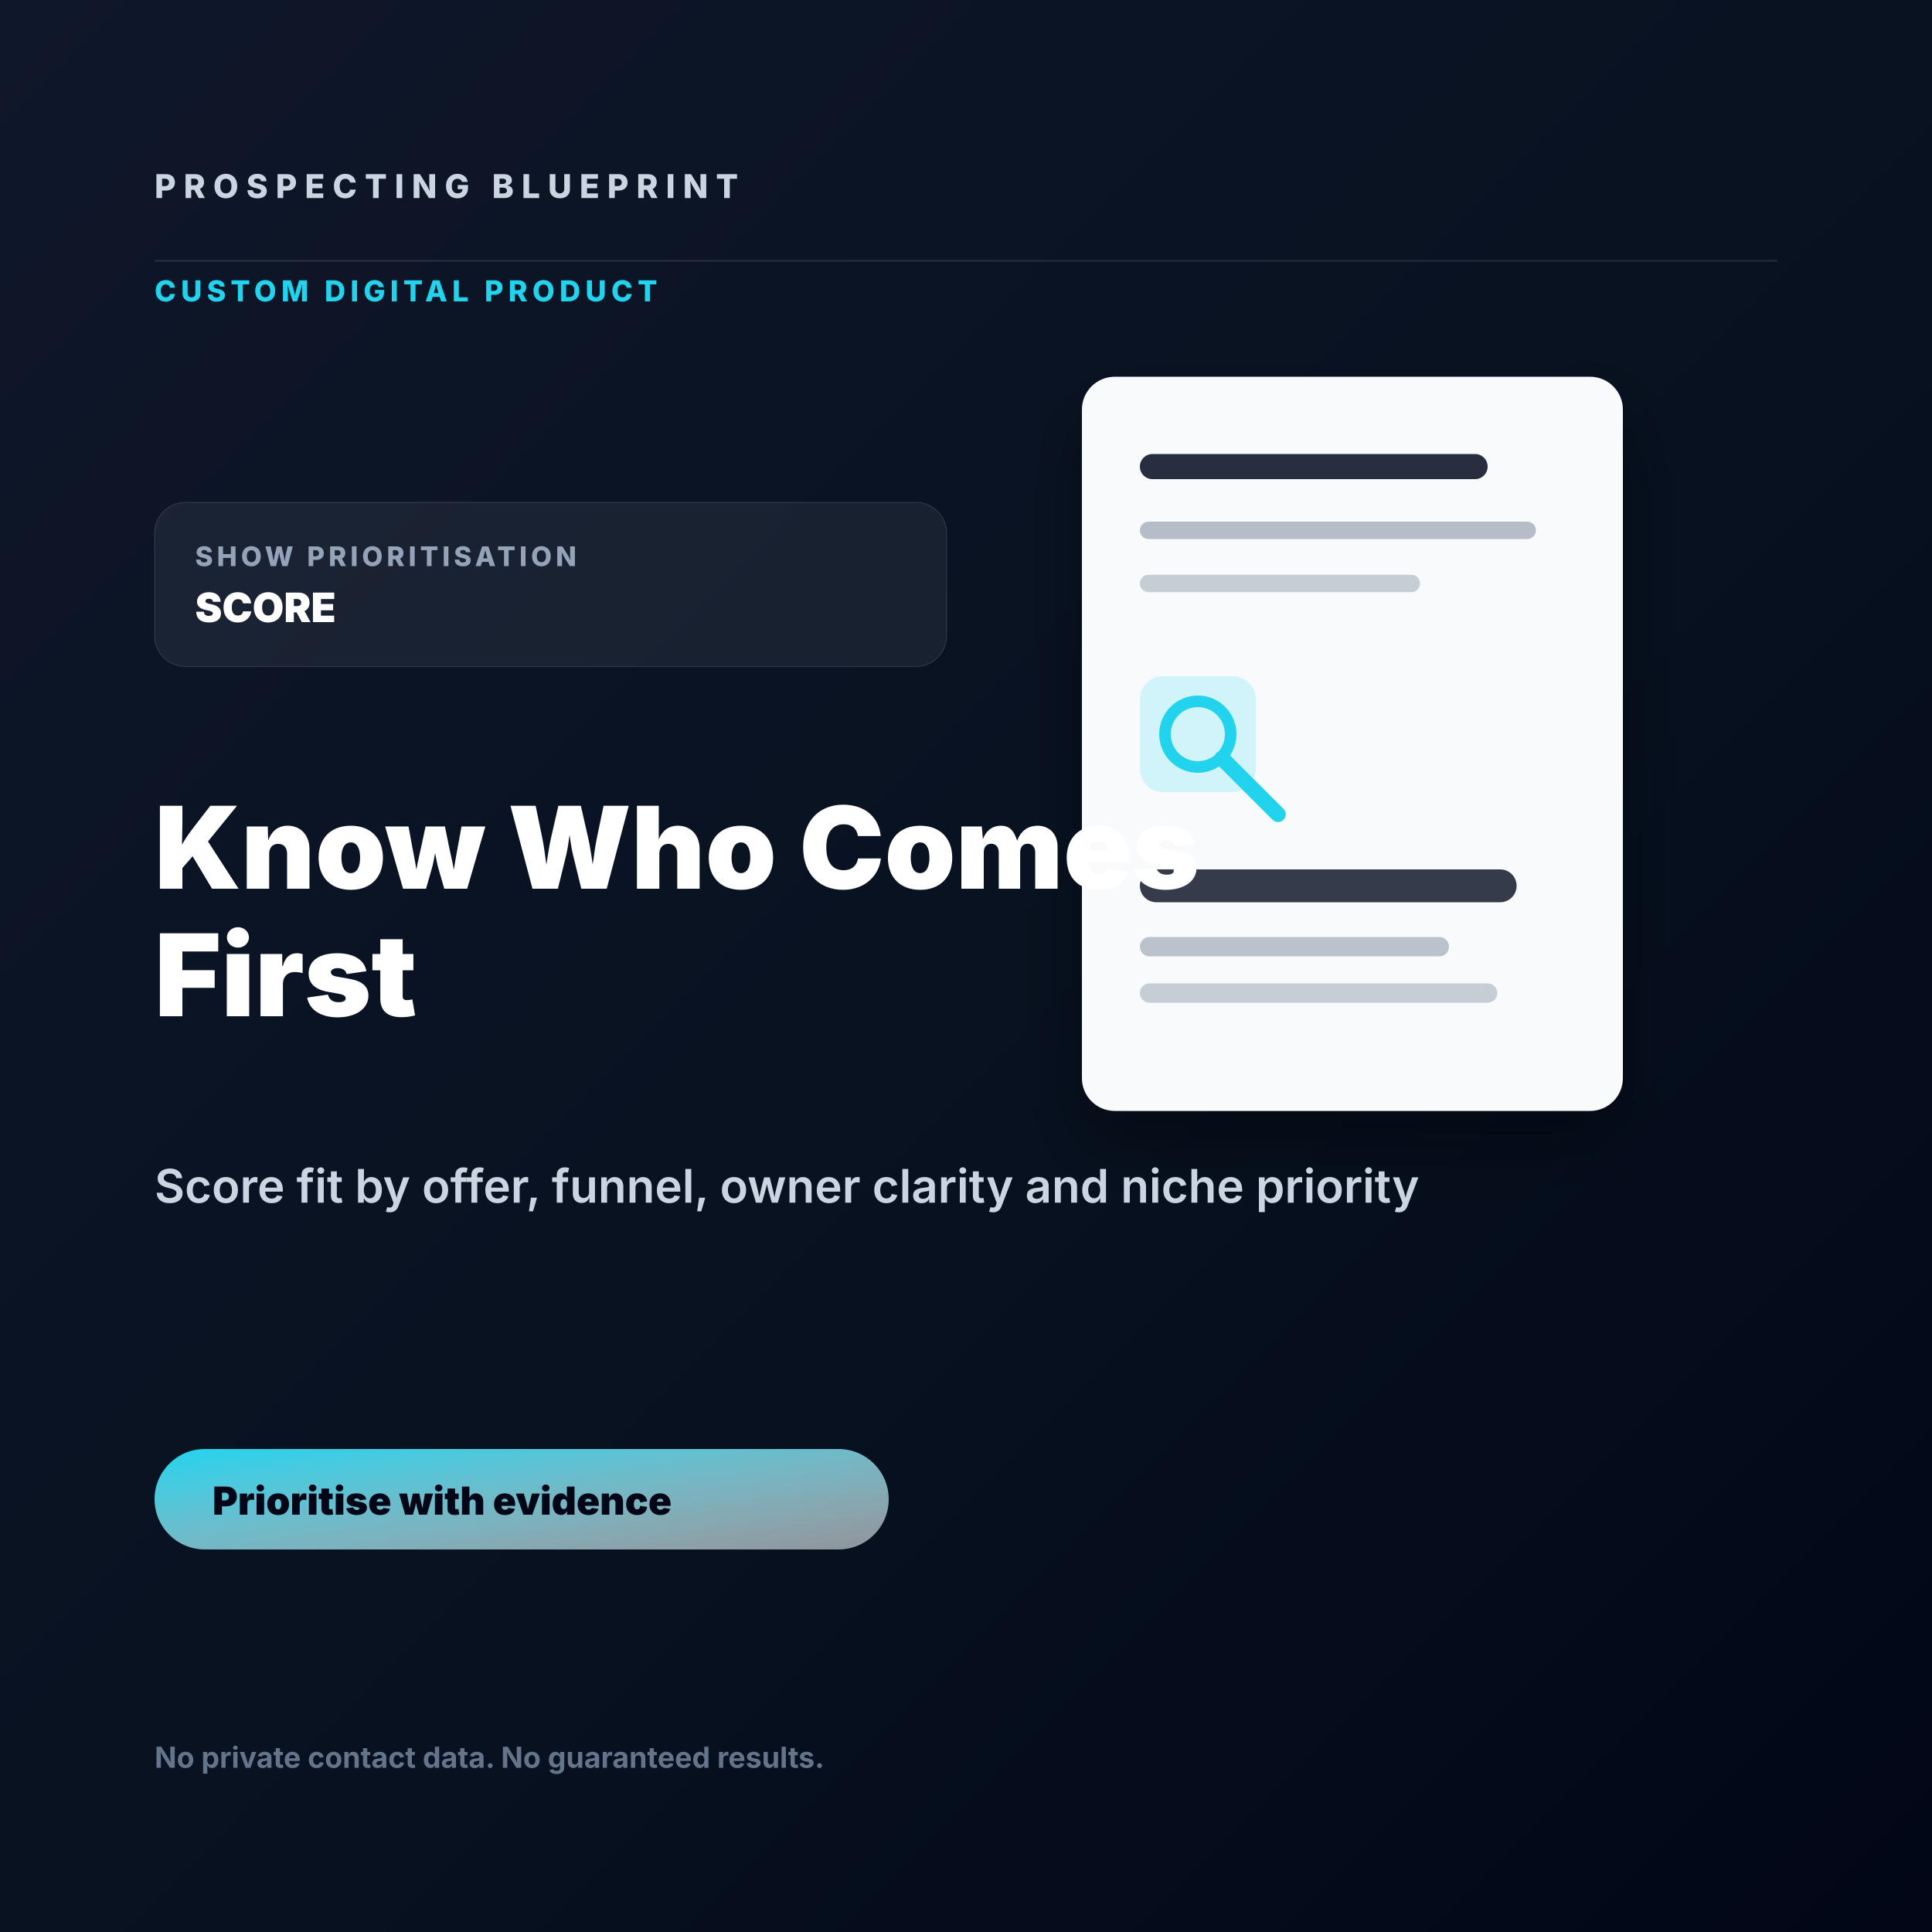
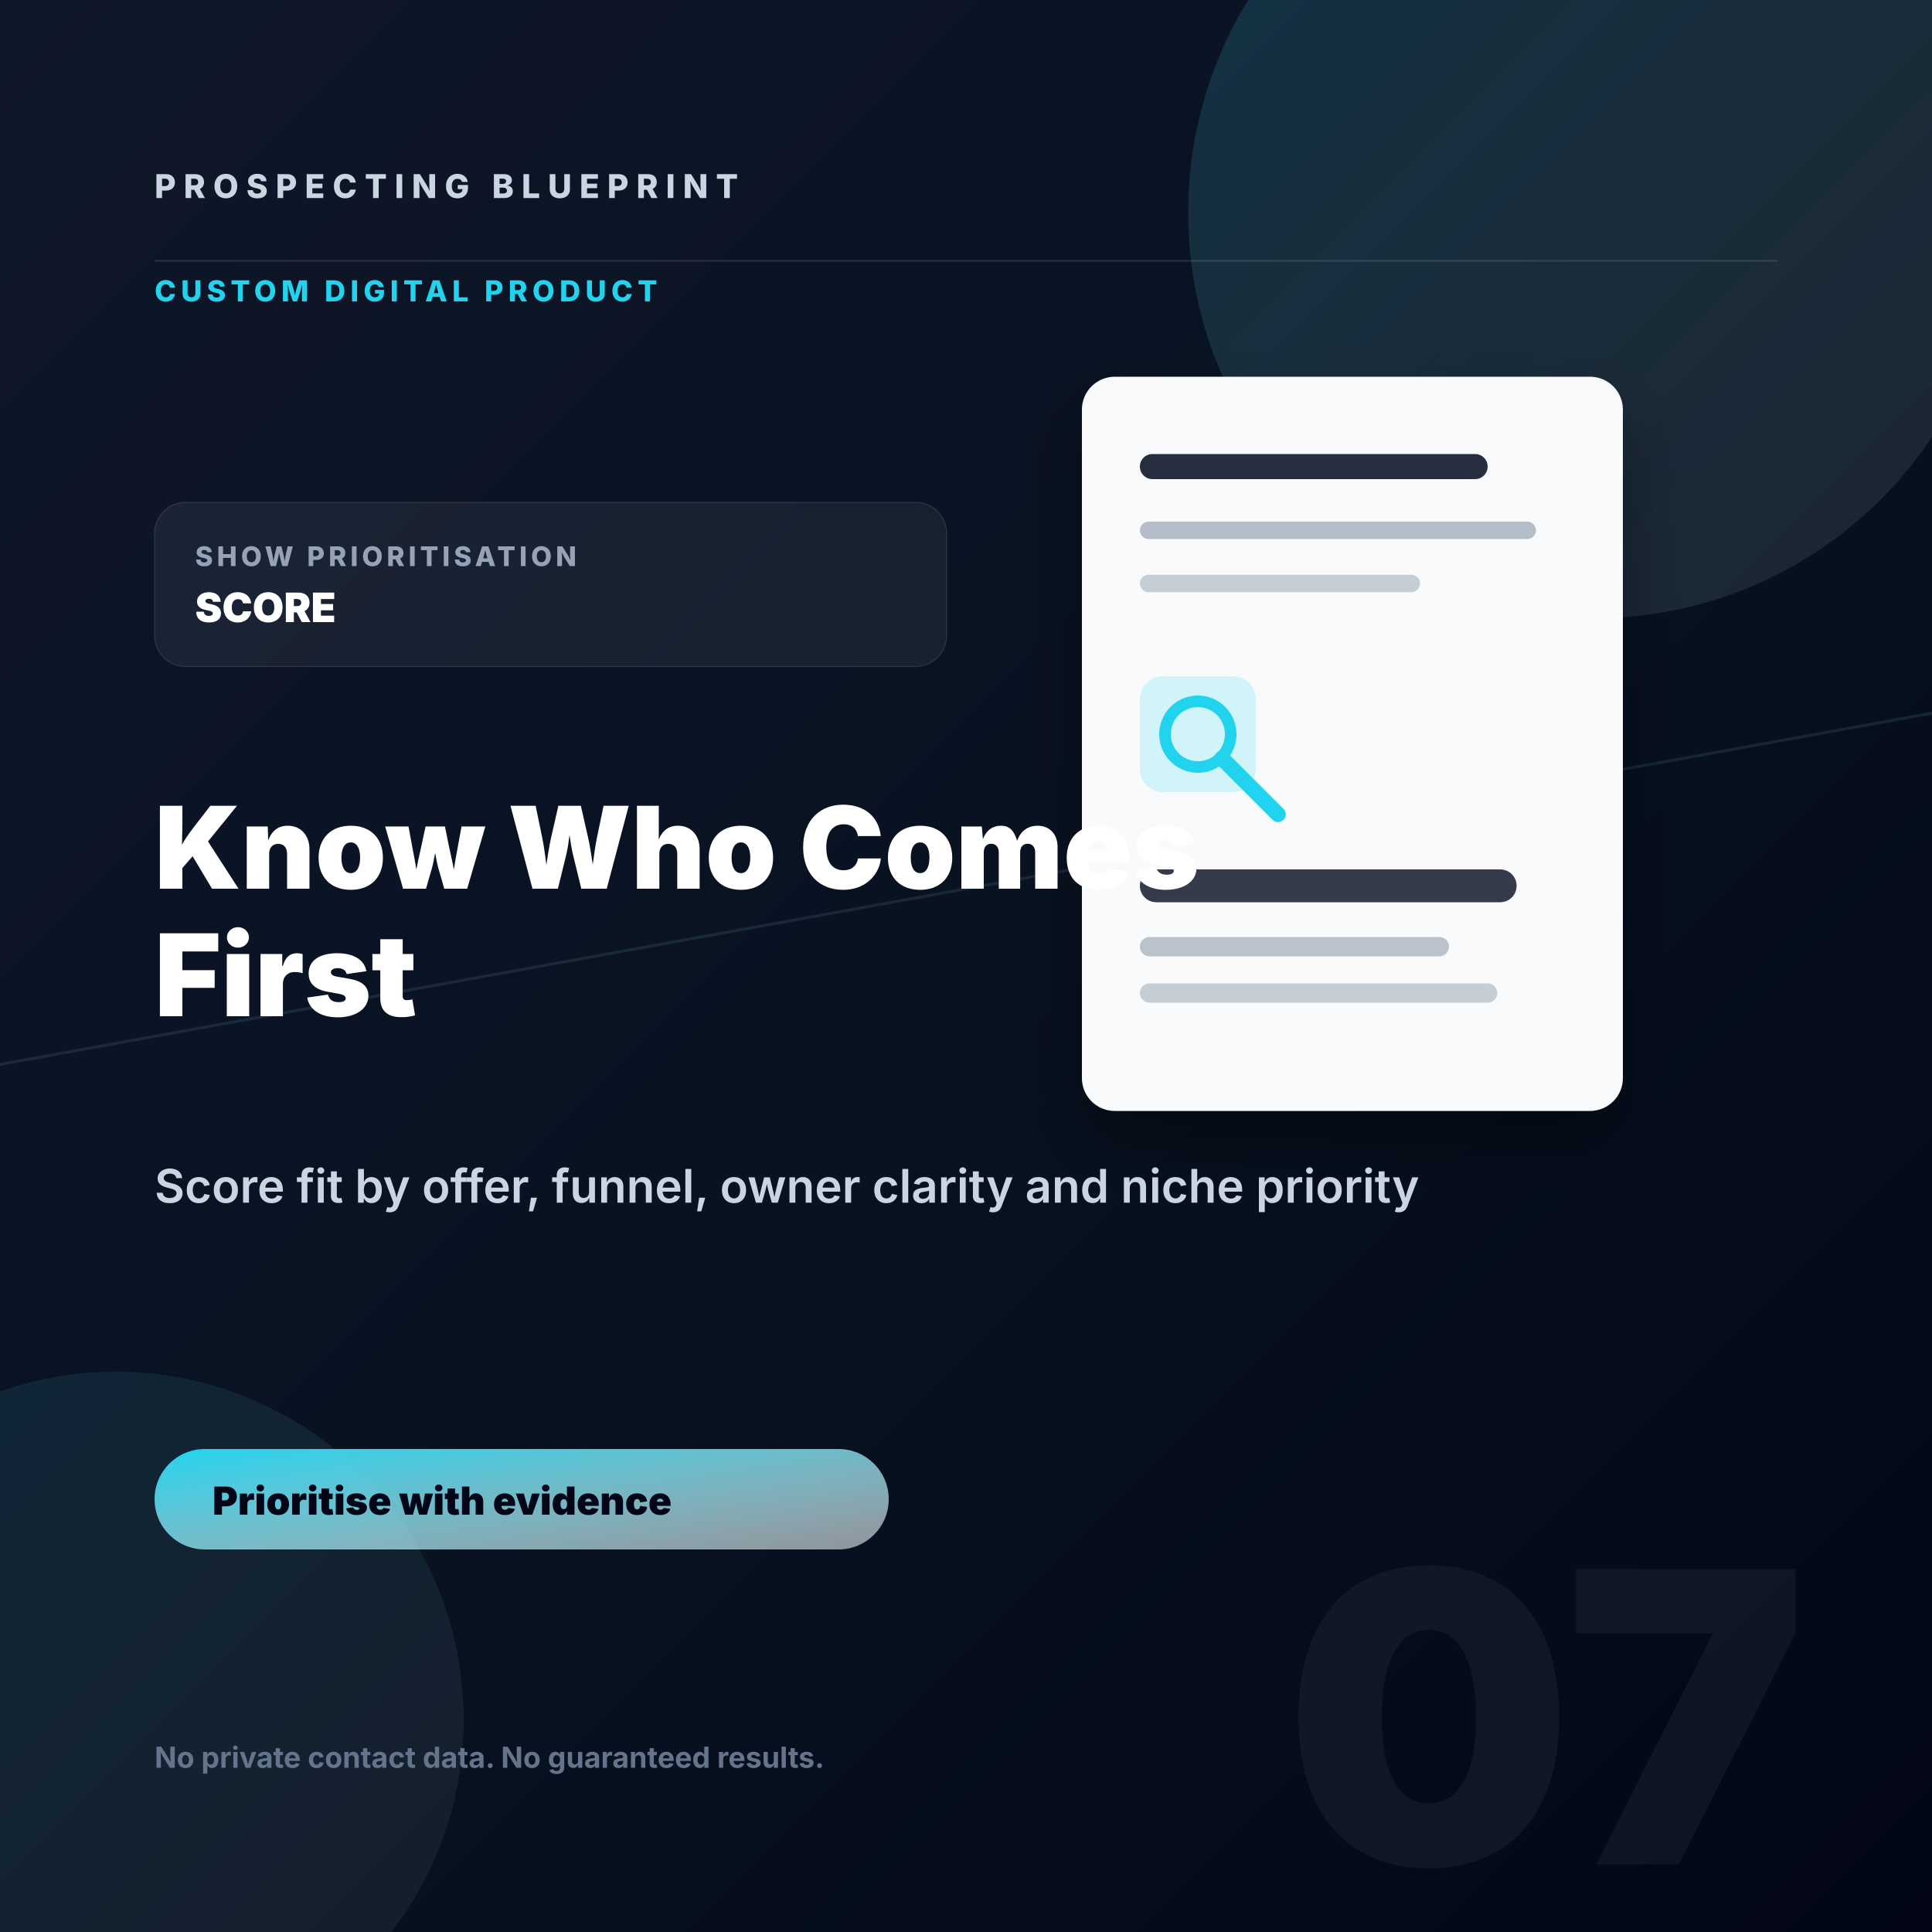
<svg xmlns="http://www.w3.org/2000/svg" width="2000" height="2000" viewBox="0 0 2000 2000" role="img" aria-label="Know Who Comes First">
  <defs>
    <linearGradient id="bg" x1="0" y1="0" x2="1" y2="1">
      <stop offset="0" stop-color="#0f172a" />
      <stop offset="0.58" stop-color="#07111f" />
      <stop offset="1" stop-color="#020617" />
    </linearGradient>
    <linearGradient id="accent" x1="0" y1="0" x2="1" y2="1">
      <stop offset="0" stop-color="#22d3ee" />
      <stop offset="1" stop-color="#ffffff" stop-opacity="0.55" />
    </linearGradient>
    <filter id="shadow" x="-20%" y="-20%" width="140%" height="140%">
      <feDropShadow dx="0" dy="36" stdDeviation="34" flood-color="#000000" flood-opacity="0.36" />
    </filter>
  </defs>
  <rect width="2000" height="2000" fill="url(#bg)" />
+   <g>
+     <circle cx="1650" cy="220" r="420" fill="url(#accent)" opacity="0.16" />
+     <circle cx="120" cy="1780" r="360" fill="url(#accent)" opacity="0.10" />
+   </g>
+   <path d="M-100 1120 L2100 720" stroke="url(#accent)" stroke-width="3" opacity="0.14" />
+   <text x="1870" y="1930" text-anchor="end" fill="rgba(255,255,255,.05)" font-family="Inter, Arial, sans-serif" font-size="420" font-weight="900">07</text>
  <path d="M160 270h1680" stroke="rgba(255,255,255,.1)" stroke-width="2" />
  <text x="160" y="205" fill="#cbd5e1" font-family="Inter, Arial, sans-serif" font-size="34" font-weight="800" letter-spacing="8">PROSPECTING BLUEPRINT</text>
  <text x="160" y="312" fill="#22d3ee" font-family="Inter, Arial, sans-serif" font-size="30" font-weight="800" letter-spacing="5">CUSTOM DIGITAL PRODUCT</text>
  <g filter="url(#shadow)">
    <rect x="1120" y="390" width="560" height="760" rx="34" fill="#f8fafc" />
    <rect x="1180" y="470" width="360" height="26" rx="13" fill="#0f172a" opacity="0.9" />
    <rect x="1180" y="540" width="410" height="18" rx="9" fill="#64748b" opacity="0.45" />
    <rect x="1180" y="595" width="290" height="18" rx="9" fill="#64748b" opacity="0.34" />
    <rect x="1180" y="700" width="120" height="120" rx="24" fill="#22d3ee" opacity="0.18" />
    <circle cx="1240" cy="760" r="34" fill="none" stroke="#22d3ee" stroke-width="12" />
    <path d="M1265 785l58 58" stroke="#22d3ee" stroke-width="16" stroke-linecap="round" />
    <rect x="1180" y="900" width="390" height="34" rx="17" fill="#0f172a" opacity="0.84" />
    <rect x="1180" y="970" width="320" height="20" rx="10" fill="#64748b" opacity="0.42" />
    <rect x="1180" y="1018" width="370" height="20" rx="10" fill="#64748b" opacity="0.34" />
  </g>
  <g transform="translate(160 520)">
    <rect x="0" y="0" width="820" height="170" rx="32" fill="rgba(255,255,255,.06)" stroke="rgba(255,255,255,.12)" />
    <text x="42" y="66" fill="#94a3b8" font-family="Inter, Arial, sans-serif" font-size="28" font-weight="800" letter-spacing="4">SHOW PRIORITISATION</text>
    <text x="42" y="124" fill="#ffffff" font-family="Inter, Arial, sans-serif" font-size="42" font-weight="900">SCORE</text>
  </g>
  <text x="160" y="920" fill="#ffffff" font-family="Inter, Arial, sans-serif" font-size="118" font-weight="900">
    <tspan x="160" dy="0">Know Who Comes</tspan>
    <tspan x="160" dy="132">First</tspan>
  </text>
  <text x="160" y="1245" fill="#cbd5e1" font-family="Inter, Arial, sans-serif" font-size="48" font-weight="600">
    <tspan x="160" dy="0">Score fit by offer, funnel, owner clarity and niche priority</tspan>
    <tspan x="160" dy="66" />
  </text>
  <rect x="160" y="1500" width="760" height="104" rx="52" fill="url(#accent)" />
  <text x="220" y="1568" fill="#020617" font-family="Inter, Arial, sans-serif" font-size="40" font-weight="900">Prioritise with evidence</text>
  <text x="160" y="1830" fill="#64748b" font-family="Inter, Arial, sans-serif" font-size="30" font-weight="700">No private contact data. No guaranteed results.</text>
</svg>
